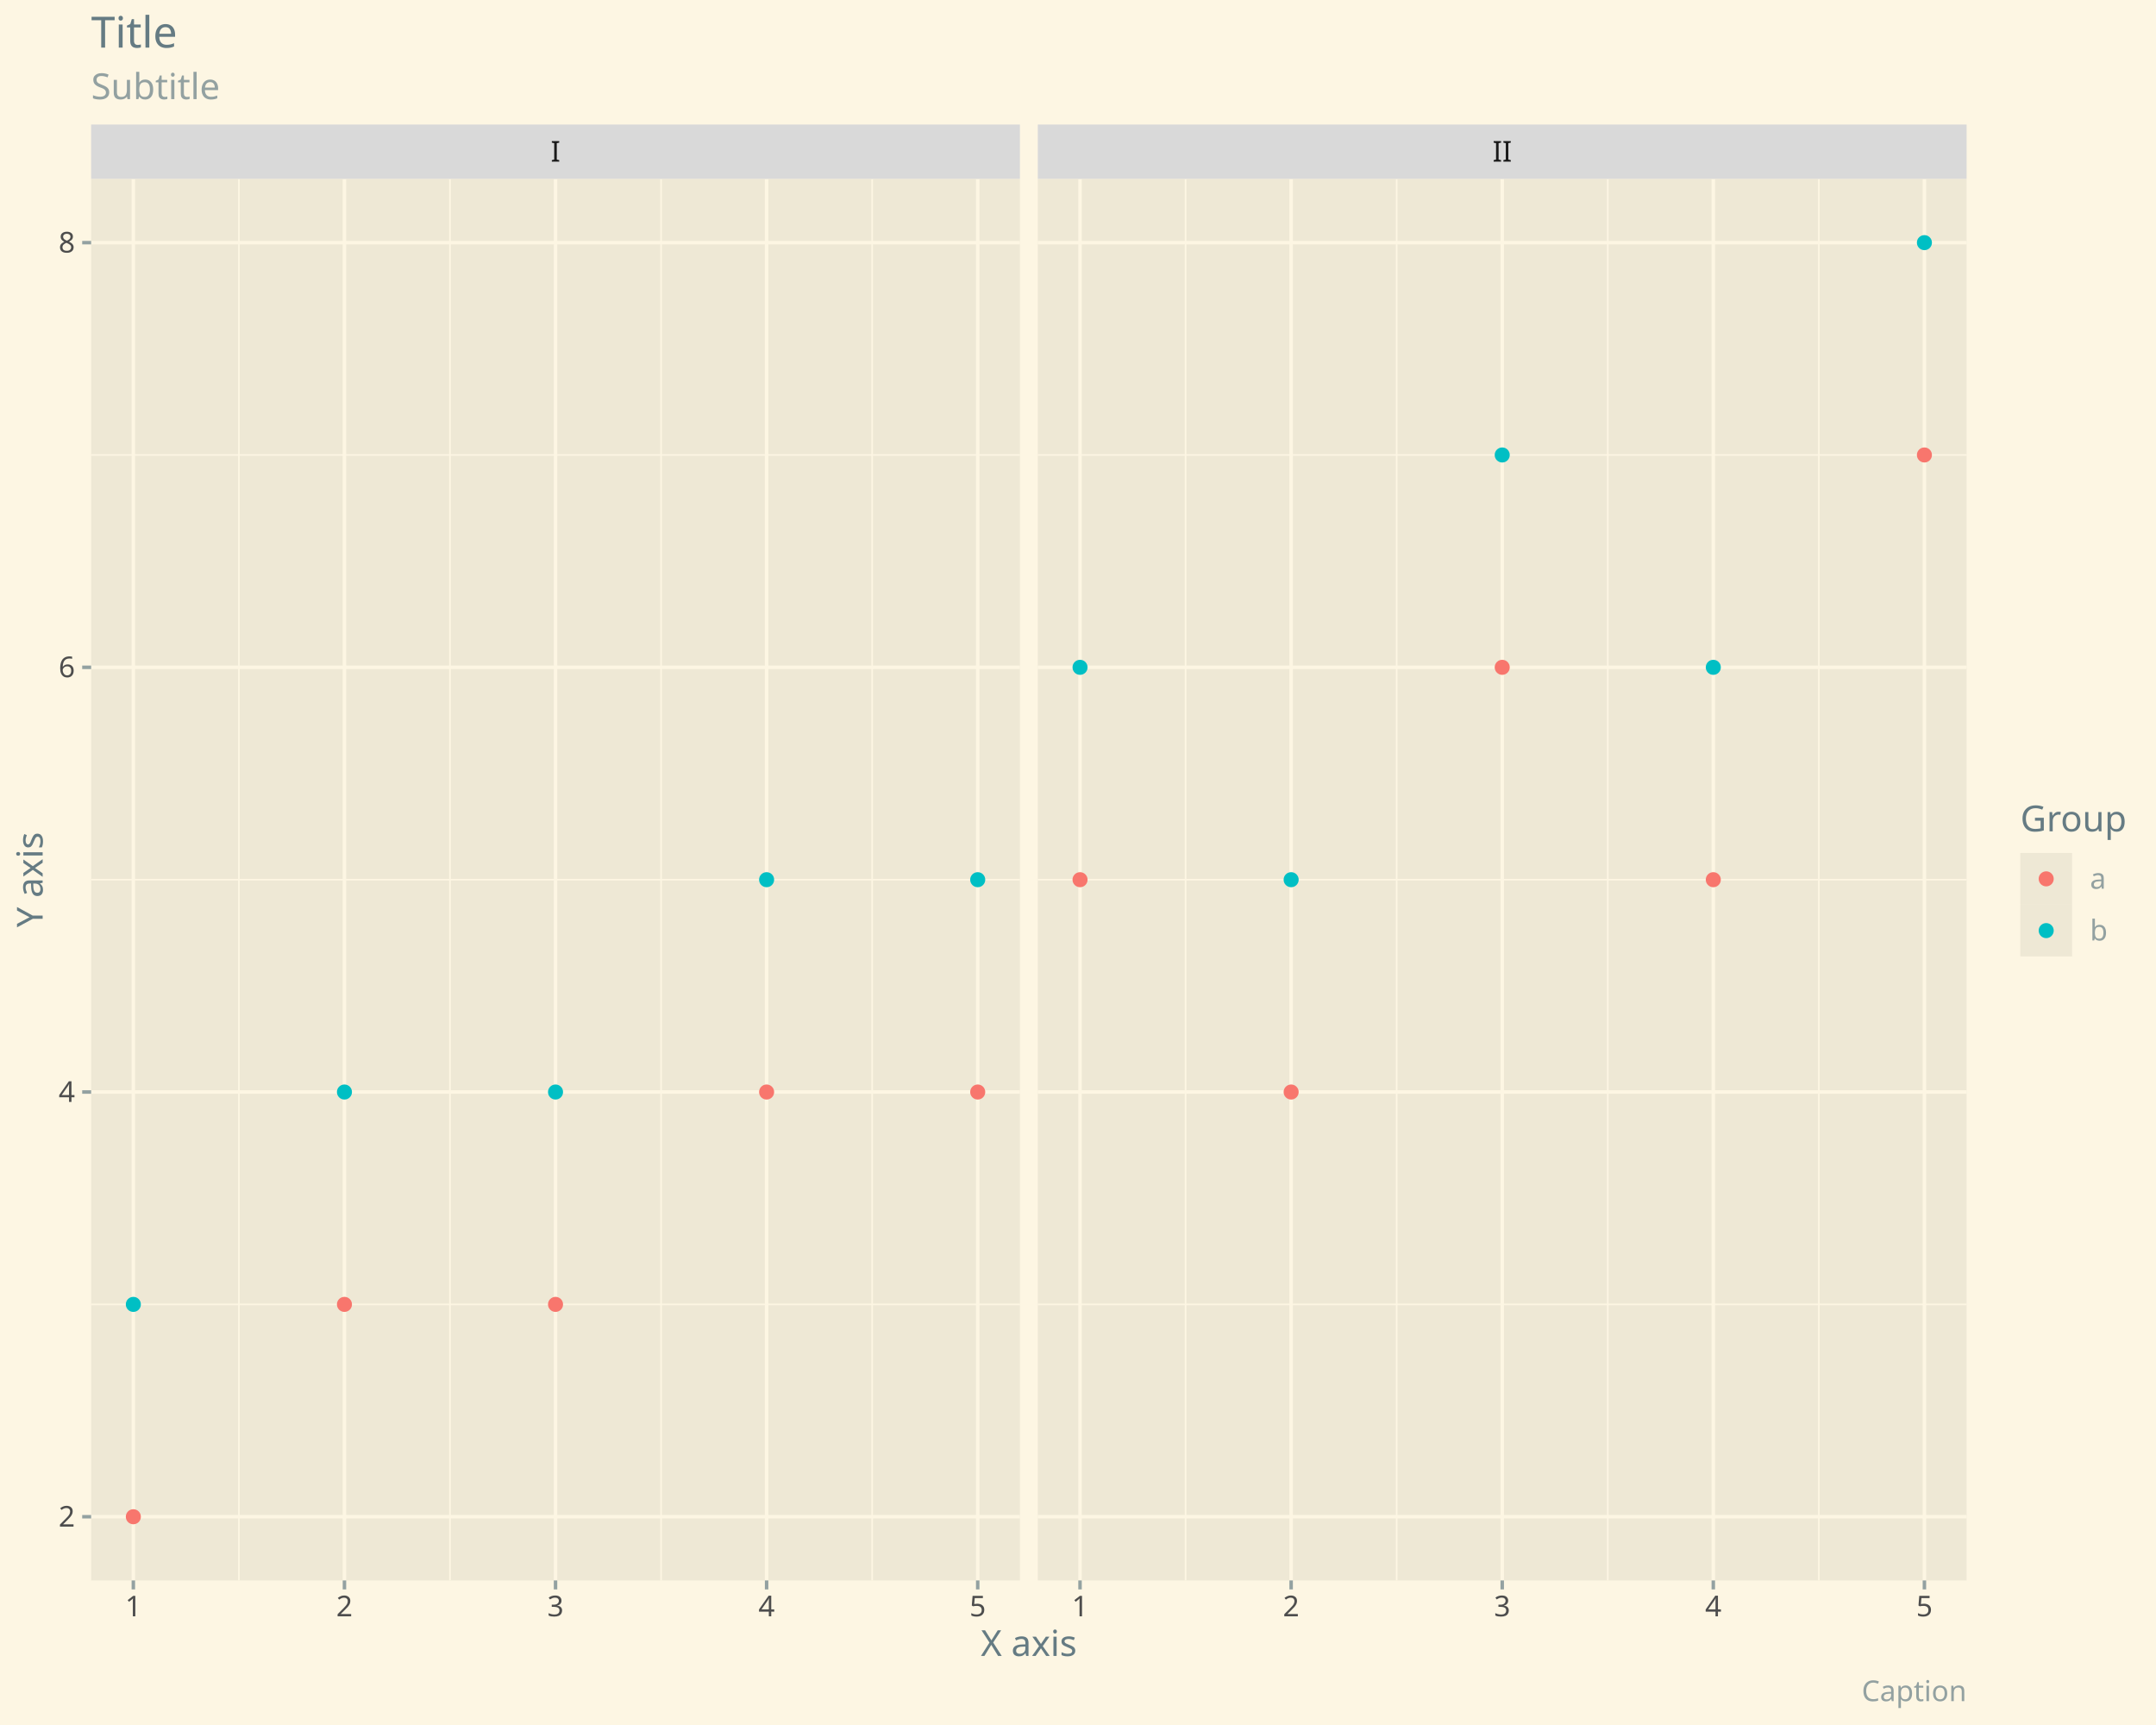
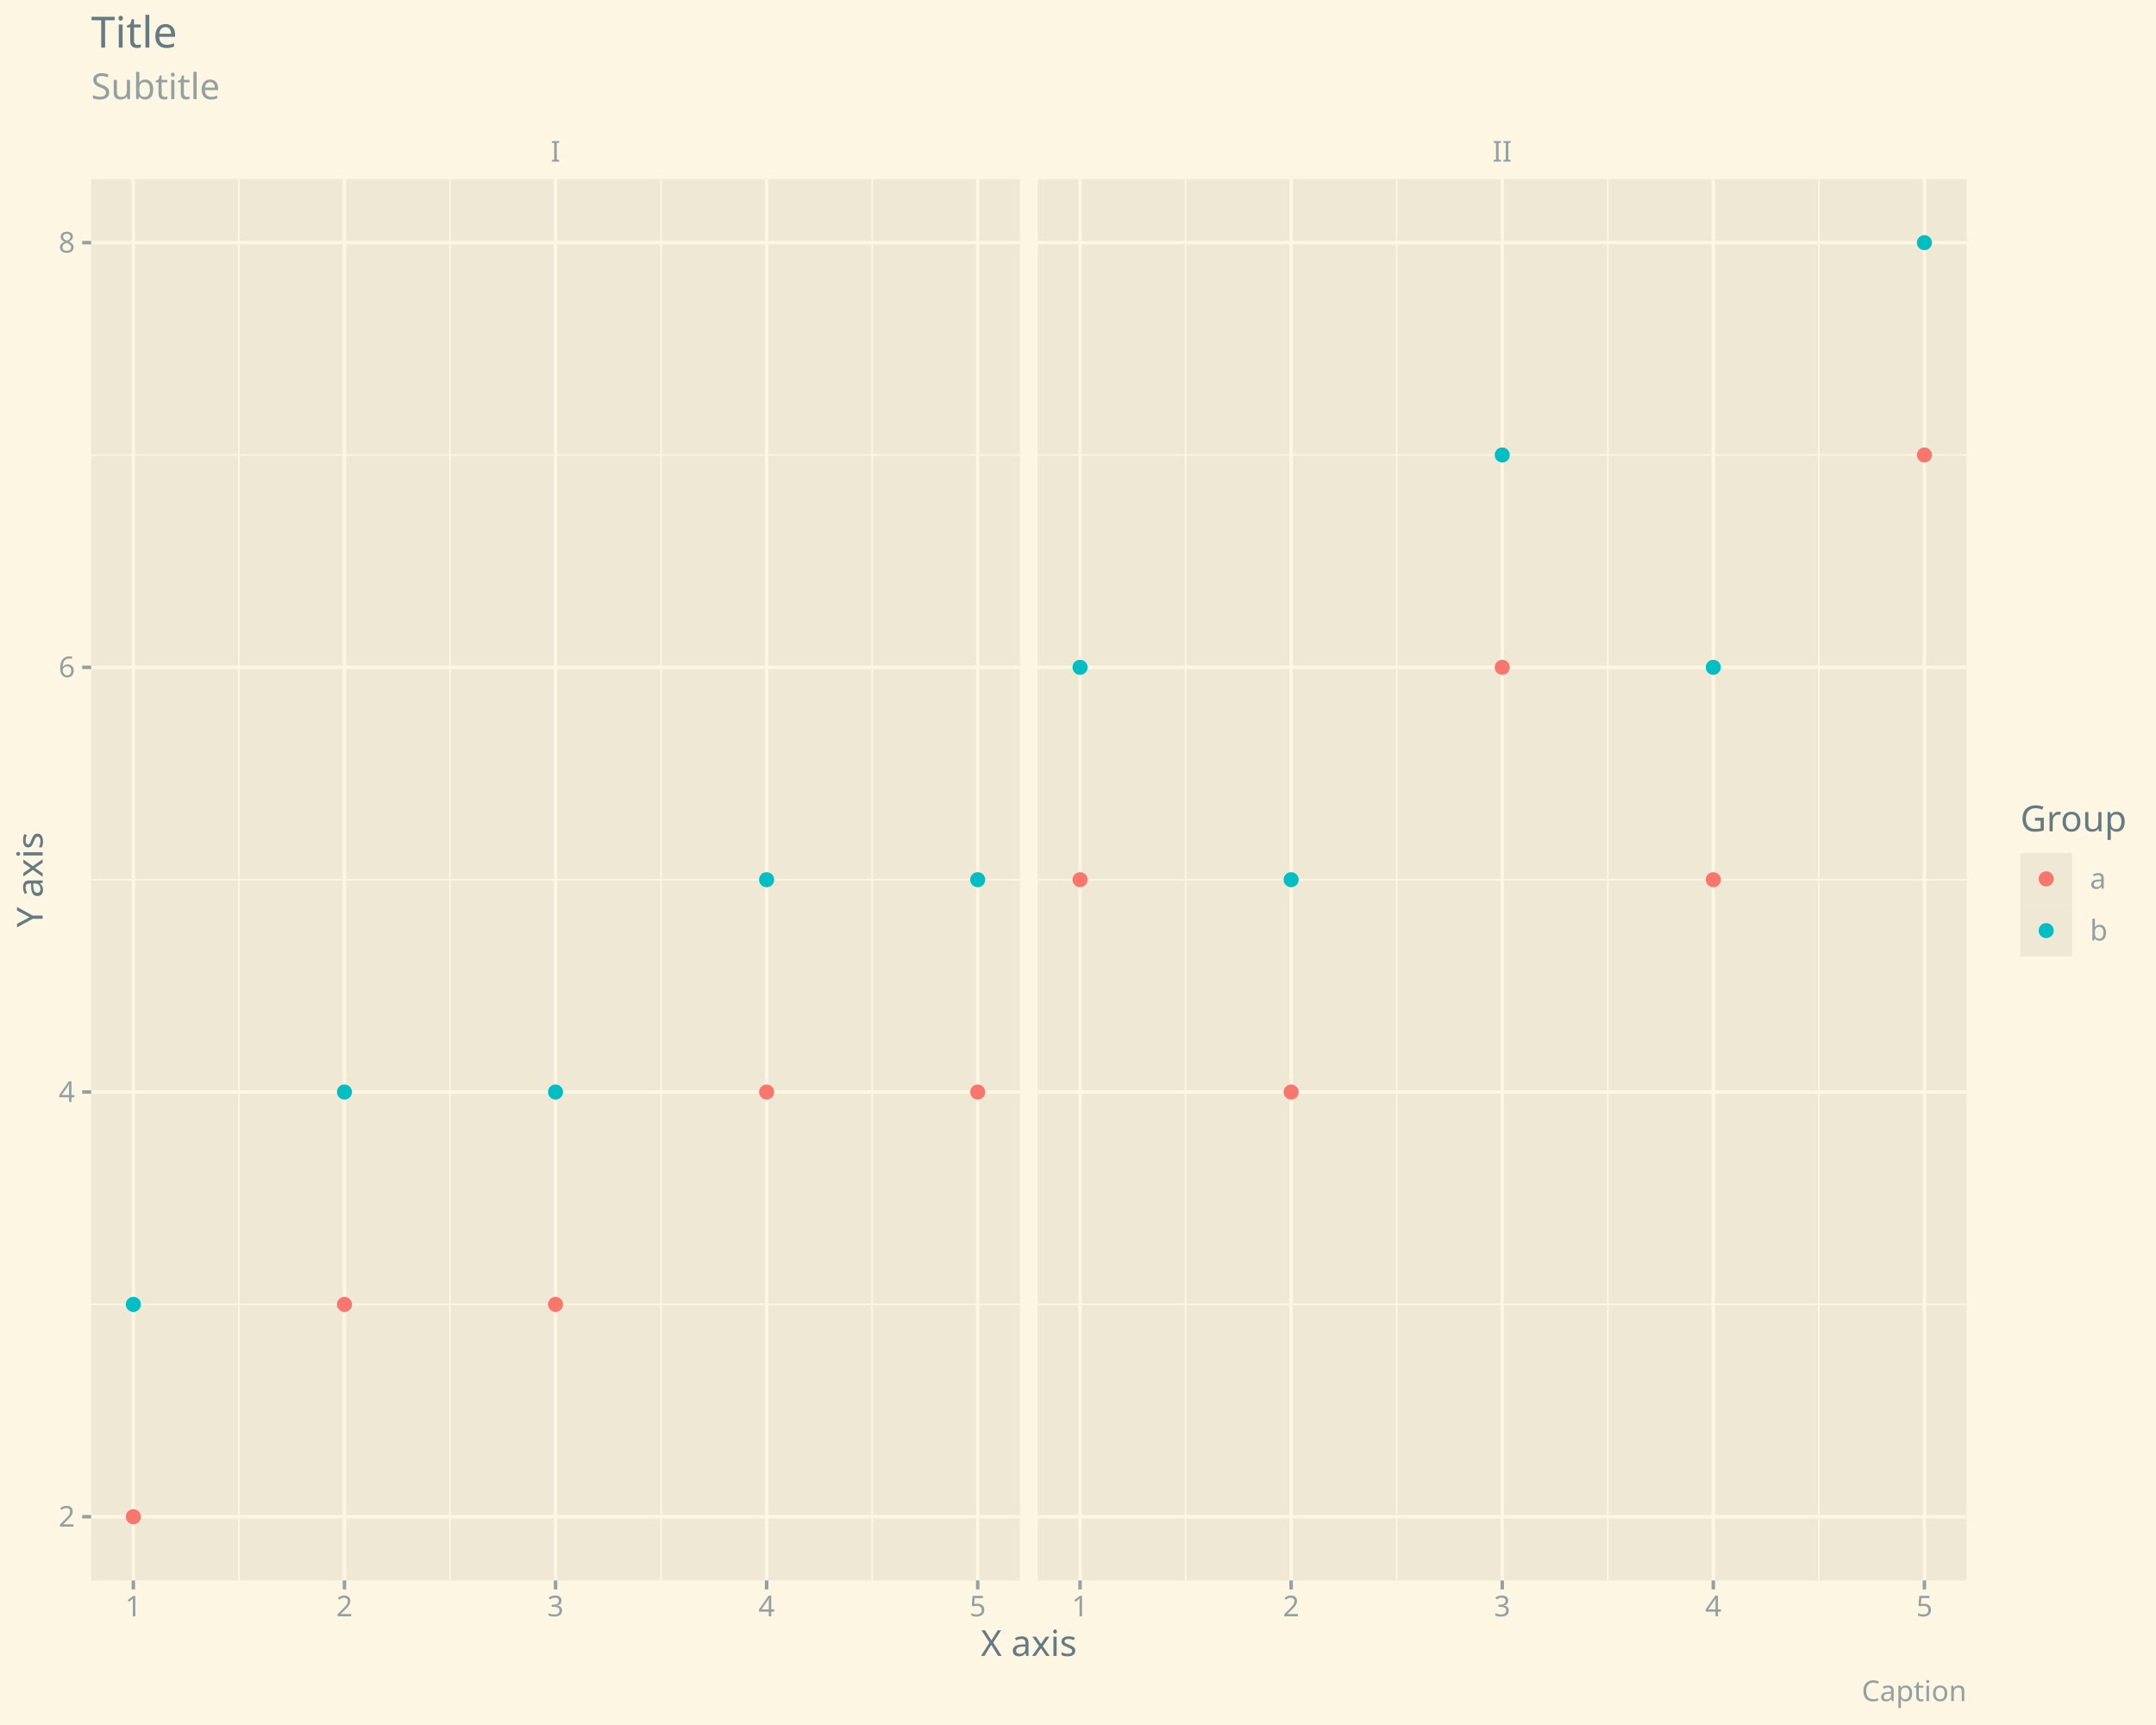
<svg xmlns="http://www.w3.org/2000/svg" class="svglite" data-engine-version="2.0" width="720.00pt" height="576.00pt" viewBox="0 0 720.00 576.00">
  <defs>
    <style type="text/css">
    .svglite line, .svglite polyline, .svglite polygon, .svglite path, .svglite rect, .svglite circle {
      fill: none;
      stroke: #000000;
      stroke-linecap: round;
      stroke-linejoin: round;
      stroke-miterlimit: 10.00;
    }
  </style>
  </defs>
  <rect width="100%" height="100%" style="stroke: none; fill: #FFFFFF;" />
  <defs>
    <clipPath id="cpMC4wMHw3MjAuMDB8MC4wMHw1NzYuMDA=">
      <rect x="0.00" y="0.00" width="720.00" height="576.00" />
    </clipPath>
  </defs>
  <g clip-path="url(#cpMC4wMHw3MjAuMDB8MC4wMHw1NzYuMDA=)">
    <rect x="0.00" y="0.00" width="720.00" height="576.00" style="stroke-width: 1.16; stroke: none; fill: #FDF6E3;" />
  </g>
  <defs>
    <clipPath id="cpMzAuNDR8MzQwLjYxfDU5Ljc1fDUyNy43Mw==">
      <rect x="30.44" y="59.75" width="310.17" height="467.98" />
    </clipPath>
  </defs>
  <g clip-path="url(#cpMzAuNDR8MzQwLjYxfDU5Ljc1fDUyNy43Mw==)">
    <rect x="30.44" y="59.75" width="310.17" height="467.98" style="stroke-width: 1.16; stroke: none; fill: #EEE8D5;" />
    <polyline points="30.44,435.55 340.61,435.55 " style="stroke-width: 0.53; stroke: #FDF6E3; stroke-linecap: butt;" />
    <polyline points="30.44,293.74 340.61,293.74 " style="stroke-width: 0.53; stroke: #FDF6E3; stroke-linecap: butt;" />
    <polyline points="30.44,151.92 340.61,151.92 " style="stroke-width: 0.53; stroke: #FDF6E3; stroke-linecap: butt;" />
    <polyline points="79.78,527.73 79.78,59.75 " style="stroke-width: 0.53; stroke: #FDF6E3; stroke-linecap: butt;" />
    <polyline points="150.27,527.73 150.27,59.75 " style="stroke-width: 0.53; stroke: #FDF6E3; stroke-linecap: butt;" />
    <polyline points="220.77,527.73 220.77,59.75 " style="stroke-width: 0.53; stroke: #FDF6E3; stroke-linecap: butt;" />
    <polyline points="291.26,527.73 291.26,59.75 " style="stroke-width: 0.53; stroke: #FDF6E3; stroke-linecap: butt;" />
    <polyline points="30.44,506.46 340.61,506.46 " style="stroke-width: 1.16; stroke: #FDF6E3; stroke-linecap: butt;" />
    <polyline points="30.44,364.64 340.61,364.64 " style="stroke-width: 1.16; stroke: #FDF6E3; stroke-linecap: butt;" />
    <polyline points="30.44,222.83 340.61,222.83 " style="stroke-width: 1.16; stroke: #FDF6E3; stroke-linecap: butt;" />
    <polyline points="30.44,81.02 340.61,81.02 " style="stroke-width: 1.16; stroke: #FDF6E3; stroke-linecap: butt;" />
    <polyline points="44.53,527.73 44.53,59.75 " style="stroke-width: 1.16; stroke: #FDF6E3; stroke-linecap: butt;" />
    <polyline points="115.03,527.73 115.03,59.75 " style="stroke-width: 1.16; stroke: #FDF6E3; stroke-linecap: butt;" />
    <polyline points="185.52,527.73 185.52,59.75 " style="stroke-width: 1.16; stroke: #FDF6E3; stroke-linecap: butt;" />
    <polyline points="256.01,527.73 256.01,59.75 " style="stroke-width: 1.16; stroke: #FDF6E3; stroke-linecap: butt;" />
    <polyline points="326.51,527.73 326.51,59.75 " style="stroke-width: 1.16; stroke: #FDF6E3; stroke-linecap: butt;" />
    <circle cx="44.53" cy="506.46" r="2.13" style="stroke-width: 0.77; stroke: #F8766D; fill: #F8766D;" />
    <circle cx="185.52" cy="435.55" r="2.13" style="stroke-width: 0.77; stroke: #F8766D; fill: #F8766D;" />
    <circle cx="326.51" cy="364.64" r="2.13" style="stroke-width: 0.77; stroke: #F8766D; fill: #F8766D;" />
    <circle cx="115.03" cy="435.55" r="2.13" style="stroke-width: 0.77; stroke: #F8766D; fill: #F8766D;" />
    <circle cx="256.01" cy="364.64" r="2.13" style="stroke-width: 0.77; stroke: #F8766D; fill: #F8766D;" />
    <circle cx="44.53" cy="435.55" r="2.13" style="stroke-width: 0.77; stroke: #00BFC4; fill: #00BFC4;" />
    <circle cx="185.52" cy="364.64" r="2.13" style="stroke-width: 0.77; stroke: #00BFC4; fill: #00BFC4;" />
    <circle cx="326.51" cy="293.74" r="2.13" style="stroke-width: 0.77; stroke: #00BFC4; fill: #00BFC4;" />
    <circle cx="115.03" cy="364.64" r="2.13" style="stroke-width: 0.77; stroke: #00BFC4; fill: #00BFC4;" />
    <circle cx="256.01" cy="293.74" r="2.13" style="stroke-width: 0.77; stroke: #00BFC4; fill: #00BFC4;" />
  </g>
  <g clip-path="url(#cpMC4wMHw3MjAuMDB8MC4wMHw1NzYuMDA=)">
</g>
  <defs>
    <clipPath id="cpMzQ2LjU4fDY1Ni43NXw1OS43NXw1MjcuNzM=">
      <rect x="346.58" y="59.75" width="310.17" height="467.98" />
    </clipPath>
  </defs>
  <g clip-path="url(#cpMzQ2LjU4fDY1Ni43NXw1OS43NXw1MjcuNzM=)">
    <rect x="346.58" y="59.75" width="310.17" height="467.98" style="stroke-width: 1.16; stroke: none; fill: #EEE8D5;" />
    <polyline points="346.58,435.55 656.75,435.55 " style="stroke-width: 0.53; stroke: #FDF6E3; stroke-linecap: butt;" />
    <polyline points="346.58,293.74 656.75,293.74 " style="stroke-width: 0.53; stroke: #FDF6E3; stroke-linecap: butt;" />
    <polyline points="346.58,151.92 656.75,151.92 " style="stroke-width: 0.53; stroke: #FDF6E3; stroke-linecap: butt;" />
    <polyline points="395.93,527.73 395.93,59.75 " style="stroke-width: 0.53; stroke: #FDF6E3; stroke-linecap: butt;" />
    <polyline points="466.42,527.73 466.42,59.75 " style="stroke-width: 0.53; stroke: #FDF6E3; stroke-linecap: butt;" />
    <polyline points="536.92,527.73 536.92,59.75 " style="stroke-width: 0.53; stroke: #FDF6E3; stroke-linecap: butt;" />
    <polyline points="607.41,527.73 607.41,59.75 " style="stroke-width: 0.53; stroke: #FDF6E3; stroke-linecap: butt;" />
    <polyline points="346.58,506.46 656.75,506.46 " style="stroke-width: 1.16; stroke: #FDF6E3; stroke-linecap: butt;" />
    <polyline points="346.58,364.64 656.75,364.64 " style="stroke-width: 1.16; stroke: #FDF6E3; stroke-linecap: butt;" />
    <polyline points="346.58,222.83 656.75,222.83 " style="stroke-width: 1.16; stroke: #FDF6E3; stroke-linecap: butt;" />
    <polyline points="346.58,81.02 656.75,81.02 " style="stroke-width: 1.16; stroke: #FDF6E3; stroke-linecap: butt;" />
    <polyline points="360.68,527.73 360.68,59.75 " style="stroke-width: 1.16; stroke: #FDF6E3; stroke-linecap: butt;" />
    <polyline points="431.18,527.73 431.18,59.75 " style="stroke-width: 1.16; stroke: #FDF6E3; stroke-linecap: butt;" />
    <polyline points="501.67,527.73 501.67,59.75 " style="stroke-width: 1.16; stroke: #FDF6E3; stroke-linecap: butt;" />
    <polyline points="572.16,527.73 572.16,59.75 " style="stroke-width: 1.16; stroke: #FDF6E3; stroke-linecap: butt;" />
    <polyline points="642.66,527.73 642.66,59.75 " style="stroke-width: 1.16; stroke: #FDF6E3; stroke-linecap: butt;" />
    <circle cx="431.18" cy="364.64" r="2.13" style="stroke-width: 0.77; stroke: #F8766D; fill: #F8766D;" />
    <circle cx="572.16" cy="293.74" r="2.13" style="stroke-width: 0.77; stroke: #F8766D; fill: #F8766D;" />
    <circle cx="360.68" cy="293.74" r="2.13" style="stroke-width: 0.77; stroke: #F8766D; fill: #F8766D;" />
    <circle cx="501.67" cy="222.83" r="2.13" style="stroke-width: 0.77; stroke: #F8766D; fill: #F8766D;" />
    <circle cx="642.66" cy="151.92" r="2.13" style="stroke-width: 0.77; stroke: #F8766D; fill: #F8766D;" />
    <circle cx="431.18" cy="293.74" r="2.13" style="stroke-width: 0.77; stroke: #00BFC4; fill: #00BFC4;" />
    <circle cx="572.16" cy="222.83" r="2.13" style="stroke-width: 0.77; stroke: #00BFC4; fill: #00BFC4;" />
    <circle cx="360.68" cy="222.83" r="2.13" style="stroke-width: 0.77; stroke: #00BFC4; fill: #00BFC4;" />
    <circle cx="501.67" cy="151.92" r="2.13" style="stroke-width: 0.77; stroke: #00BFC4; fill: #00BFC4;" />
    <circle cx="642.66" cy="81.02" r="2.13" style="stroke-width: 0.77; stroke: #00BFC4; fill: #00BFC4;" />
  </g>
  <g clip-path="url(#cpMC4wMHw3MjAuMDB8MC4wMHw1NzYuMDA=)">
</g>
  <defs>
    <clipPath id="cpMzAuNDR8MzQwLjYxfDQxLjU4fDU5Ljc1">
      <rect x="30.44" y="41.58" width="310.17" height="18.16" />
    </clipPath>
  </defs>
  <g clip-path="url(#cpMzAuNDR8MzQwLjYxfDQxLjU4fDU5Ljc1)">
-     <rect x="30.44" y="41.58" width="310.17" height="18.16" style="stroke-width: 1.16; stroke: none; fill: #D9D9D9;" />
-     <text x="185.52" y="53.97" text-anchor="middle" style="font-size: 9.60px; fill: #1A1A1A; font-family: sans;" textLength="2.67px" lengthAdjust="spacingAndGlyphs">I</text>
+     <rect x="30.44" y="41.58" width="310.17" height="18.16" style="stroke-width: 1.16; stroke: none; fill: #FDF6E3;" />
+     <text x="185.52" y="53.97" text-anchor="middle" style="font-size: 9.60px; fill: #93A1A1; font-family: sans;" textLength="2.67px" lengthAdjust="spacingAndGlyphs">I</text>
  </g>
  <g clip-path="url(#cpMC4wMHw3MjAuMDB8MC4wMHw1NzYuMDA=)">
</g>
  <defs>
    <clipPath id="cpMzQ2LjU4fDY1Ni43NXw0MS41OHw1OS43NQ==">
      <rect x="346.58" y="41.58" width="310.17" height="18.16" />
    </clipPath>
  </defs>
  <g clip-path="url(#cpMzQ2LjU4fDY1Ni43NXw0MS41OHw1OS43NQ==)">
-     <rect x="346.58" y="41.58" width="310.17" height="18.16" style="stroke-width: 1.16; stroke: none; fill: #D9D9D9;" />
-     <text x="501.67" y="53.97" text-anchor="middle" style="font-size: 9.60px; fill: #1A1A1A; font-family: sans;" textLength="5.33px" lengthAdjust="spacingAndGlyphs">II</text>
+     <rect x="346.58" y="41.58" width="310.17" height="18.16" style="stroke-width: 1.16; stroke: none; fill: #FDF6E3;" />
+     <text x="501.67" y="53.97" text-anchor="middle" style="font-size: 9.60px; fill: #93A1A1; font-family: sans;" textLength="5.33px" lengthAdjust="spacingAndGlyphs">II</text>
  </g>
  <g clip-path="url(#cpMC4wMHw3MjAuMDB8MC4wMHw1NzYuMDA=)">
    <polyline points="30.44,527.73 340.61,527.73 " style="stroke-width: 1.16; stroke: none; stroke-linecap: butt;" />
    <polyline points="44.53,530.72 44.53,527.73 " style="stroke-width: 1.16; stroke: #93A1A1; stroke-linecap: butt;" />
    <polyline points="115.03,530.72 115.03,527.73 " style="stroke-width: 1.16; stroke: #93A1A1; stroke-linecap: butt;" />
    <polyline points="185.52,530.72 185.52,527.73 " style="stroke-width: 1.16; stroke: #93A1A1; stroke-linecap: butt;" />
    <polyline points="256.01,530.72 256.01,527.73 " style="stroke-width: 1.16; stroke: #93A1A1; stroke-linecap: butt;" />
    <polyline points="326.51,530.72 326.51,527.73 " style="stroke-width: 1.16; stroke: #93A1A1; stroke-linecap: butt;" />
-     <text x="44.53" y="539.71" text-anchor="middle" style="font-size: 9.60px; fill: #4D4D4D; font-family: sans;" textLength="5.34px" lengthAdjust="spacingAndGlyphs">1</text>
-     <text x="115.03" y="539.71" text-anchor="middle" style="font-size: 9.60px; fill: #4D4D4D; font-family: sans;" textLength="5.34px" lengthAdjust="spacingAndGlyphs">2</text>
-     <text x="185.52" y="539.71" text-anchor="middle" style="font-size: 9.60px; fill: #4D4D4D; font-family: sans;" textLength="5.34px" lengthAdjust="spacingAndGlyphs">3</text>
-     <text x="256.01" y="539.71" text-anchor="middle" style="font-size: 9.60px; fill: #4D4D4D; font-family: sans;" textLength="5.34px" lengthAdjust="spacingAndGlyphs">4</text>
-     <text x="326.51" y="539.71" text-anchor="middle" style="font-size: 9.60px; fill: #4D4D4D; font-family: sans;" textLength="5.34px" lengthAdjust="spacingAndGlyphs">5</text>
+     <text x="44.53" y="539.71" text-anchor="middle" style="font-size: 9.60px; fill: #93A1A1; font-family: sans;" textLength="5.34px" lengthAdjust="spacingAndGlyphs">1</text>
+     <text x="115.03" y="539.71" text-anchor="middle" style="font-size: 9.60px; fill: #93A1A1; font-family: sans;" textLength="5.34px" lengthAdjust="spacingAndGlyphs">2</text>
+     <text x="185.52" y="539.71" text-anchor="middle" style="font-size: 9.60px; fill: #93A1A1; font-family: sans;" textLength="5.34px" lengthAdjust="spacingAndGlyphs">3</text>
+     <text x="256.01" y="539.71" text-anchor="middle" style="font-size: 9.60px; fill: #93A1A1; font-family: sans;" textLength="5.34px" lengthAdjust="spacingAndGlyphs">4</text>
+     <text x="326.51" y="539.71" text-anchor="middle" style="font-size: 9.60px; fill: #93A1A1; font-family: sans;" textLength="5.34px" lengthAdjust="spacingAndGlyphs">5</text>
    <polyline points="346.58,527.73 656.75,527.73 " style="stroke-width: 1.16; stroke: none; stroke-linecap: butt;" />
    <polyline points="360.68,530.72 360.68,527.73 " style="stroke-width: 1.16; stroke: #93A1A1; stroke-linecap: butt;" />
    <polyline points="431.18,530.72 431.18,527.73 " style="stroke-width: 1.16; stroke: #93A1A1; stroke-linecap: butt;" />
    <polyline points="501.67,530.72 501.67,527.73 " style="stroke-width: 1.16; stroke: #93A1A1; stroke-linecap: butt;" />
    <polyline points="572.16,530.72 572.16,527.73 " style="stroke-width: 1.16; stroke: #93A1A1; stroke-linecap: butt;" />
    <polyline points="642.66,530.72 642.66,527.73 " style="stroke-width: 1.16; stroke: #93A1A1; stroke-linecap: butt;" />
-     <text x="360.68" y="539.71" text-anchor="middle" style="font-size: 9.60px; fill: #4D4D4D; font-family: sans;" textLength="5.34px" lengthAdjust="spacingAndGlyphs">1</text>
-     <text x="431.18" y="539.71" text-anchor="middle" style="font-size: 9.60px; fill: #4D4D4D; font-family: sans;" textLength="5.34px" lengthAdjust="spacingAndGlyphs">2</text>
-     <text x="501.67" y="539.71" text-anchor="middle" style="font-size: 9.60px; fill: #4D4D4D; font-family: sans;" textLength="5.34px" lengthAdjust="spacingAndGlyphs">3</text>
-     <text x="572.16" y="539.71" text-anchor="middle" style="font-size: 9.60px; fill: #4D4D4D; font-family: sans;" textLength="5.34px" lengthAdjust="spacingAndGlyphs">4</text>
-     <text x="642.66" y="539.71" text-anchor="middle" style="font-size: 9.60px; fill: #4D4D4D; font-family: sans;" textLength="5.34px" lengthAdjust="spacingAndGlyphs">5</text>
+     <text x="360.68" y="539.71" text-anchor="middle" style="font-size: 9.60px; fill: #93A1A1; font-family: sans;" textLength="5.34px" lengthAdjust="spacingAndGlyphs">1</text>
+     <text x="431.18" y="539.71" text-anchor="middle" style="font-size: 9.60px; fill: #93A1A1; font-family: sans;" textLength="5.34px" lengthAdjust="spacingAndGlyphs">2</text>
+     <text x="501.67" y="539.71" text-anchor="middle" style="font-size: 9.60px; fill: #93A1A1; font-family: sans;" textLength="5.34px" lengthAdjust="spacingAndGlyphs">3</text>
+     <text x="572.16" y="539.71" text-anchor="middle" style="font-size: 9.60px; fill: #93A1A1; font-family: sans;" textLength="5.34px" lengthAdjust="spacingAndGlyphs">4</text>
+     <text x="642.66" y="539.71" text-anchor="middle" style="font-size: 9.60px; fill: #93A1A1; font-family: sans;" textLength="5.34px" lengthAdjust="spacingAndGlyphs">5</text>
    <polyline points="30.44,527.73 30.44,59.75 " style="stroke-width: 1.16; stroke: none; stroke-linecap: butt;" />
-     <text x="25.06" y="509.76" text-anchor="end" style="font-size: 9.60px; fill: #4D4D4D; font-family: sans;" textLength="5.34px" lengthAdjust="spacingAndGlyphs">2</text>
-     <text x="25.06" y="367.95" text-anchor="end" style="font-size: 9.60px; fill: #4D4D4D; font-family: sans;" textLength="5.34px" lengthAdjust="spacingAndGlyphs">4</text>
-     <text x="25.06" y="226.13" text-anchor="end" style="font-size: 9.60px; fill: #4D4D4D; font-family: sans;" textLength="5.34px" lengthAdjust="spacingAndGlyphs">6</text>
-     <text x="25.06" y="84.32" text-anchor="end" style="font-size: 9.60px; fill: #4D4D4D; font-family: sans;" textLength="5.34px" lengthAdjust="spacingAndGlyphs">8</text>
+     <text x="25.06" y="509.76" text-anchor="end" style="font-size: 9.60px; fill: #93A1A1; font-family: sans;" textLength="5.34px" lengthAdjust="spacingAndGlyphs">2</text>
+     <text x="25.06" y="367.95" text-anchor="end" style="font-size: 9.60px; fill: #93A1A1; font-family: sans;" textLength="5.34px" lengthAdjust="spacingAndGlyphs">4</text>
+     <text x="25.06" y="226.13" text-anchor="end" style="font-size: 9.60px; fill: #93A1A1; font-family: sans;" textLength="5.34px" lengthAdjust="spacingAndGlyphs">6</text>
+     <text x="25.06" y="84.32" text-anchor="end" style="font-size: 9.60px; fill: #93A1A1; font-family: sans;" textLength="5.34px" lengthAdjust="spacingAndGlyphs">8</text>
    <polyline points="27.45,506.46 30.44,506.46 " style="stroke-width: 1.16; stroke: #93A1A1; stroke-linecap: butt;" />
    <polyline points="27.45,364.64 30.44,364.64 " style="stroke-width: 1.16; stroke: #93A1A1; stroke-linecap: butt;" />
    <polyline points="27.45,222.83 30.44,222.83 " style="stroke-width: 1.16; stroke: #93A1A1; stroke-linecap: butt;" />
    <polyline points="27.45,81.02 30.44,81.02 " style="stroke-width: 1.16; stroke: #93A1A1; stroke-linecap: butt;" />
    <text x="343.59" y="552.95" text-anchor="middle" style="font-size: 12.00px; fill: #657B83; font-family: sans;" textLength="32.69px" lengthAdjust="spacingAndGlyphs">X axis</text>
    <text transform="translate(14.24,293.74) rotate(-90)" text-anchor="middle" style="font-size: 12.00px; fill: #657B83; font-family: sans;" textLength="32.69px" lengthAdjust="spacingAndGlyphs">Y axis</text>
    <rect x="668.71" y="262.12" width="45.31" height="63.24" style="stroke-width: 1.16; stroke: none; fill: #FDF6E3;" />
    <text x="674.69" y="277.60" style="font-size: 12.00px; fill: #657B83; font-family: sans;" textLength="33.36px" lengthAdjust="spacingAndGlyphs">Group</text>
    <rect x="674.69" y="284.82" width="17.28" height="17.28" style="stroke-width: 1.16; stroke: none; fill: #EEE8D5;" />
    <circle cx="683.33" cy="293.46" r="2.13" style="stroke-width: 0.77; stroke: #F8766D; fill: #F8766D;" />
    <rect x="674.69" y="302.10" width="17.28" height="17.28" style="stroke-width: 1.16; stroke: none; fill: #EEE8D5;" />
    <circle cx="683.33" cy="310.74" r="2.13" style="stroke-width: 0.77; stroke: #00BFC4; fill: #00BFC4;" />
    <text x="697.94" y="296.76" style="font-size: 9.60px; fill: #93A1A1; font-family: sans;" textLength="5.34px" lengthAdjust="spacingAndGlyphs">a</text>
    <text x="697.94" y="314.04" style="font-size: 9.60px; fill: #93A1A1; font-family: sans;" textLength="5.34px" lengthAdjust="spacingAndGlyphs">b</text>
    <text x="30.44" y="33.11" style="font-size: 12.00px; fill: #93A1A1; font-family: sans;" textLength="40.02px" lengthAdjust="spacingAndGlyphs">Subtitle</text>
    <text x="30.44" y="15.89" style="font-size: 14.40px; fill: #657B83; font-family: sans;" textLength="27.20px" lengthAdjust="spacingAndGlyphs">Title</text>
    <text x="656.75" y="568.03" text-anchor="end" style="font-size: 9.60px; fill: #93A1A1; font-family: sans;" textLength="33.09px" lengthAdjust="spacingAndGlyphs">Caption</text>
  </g>
</svg>
